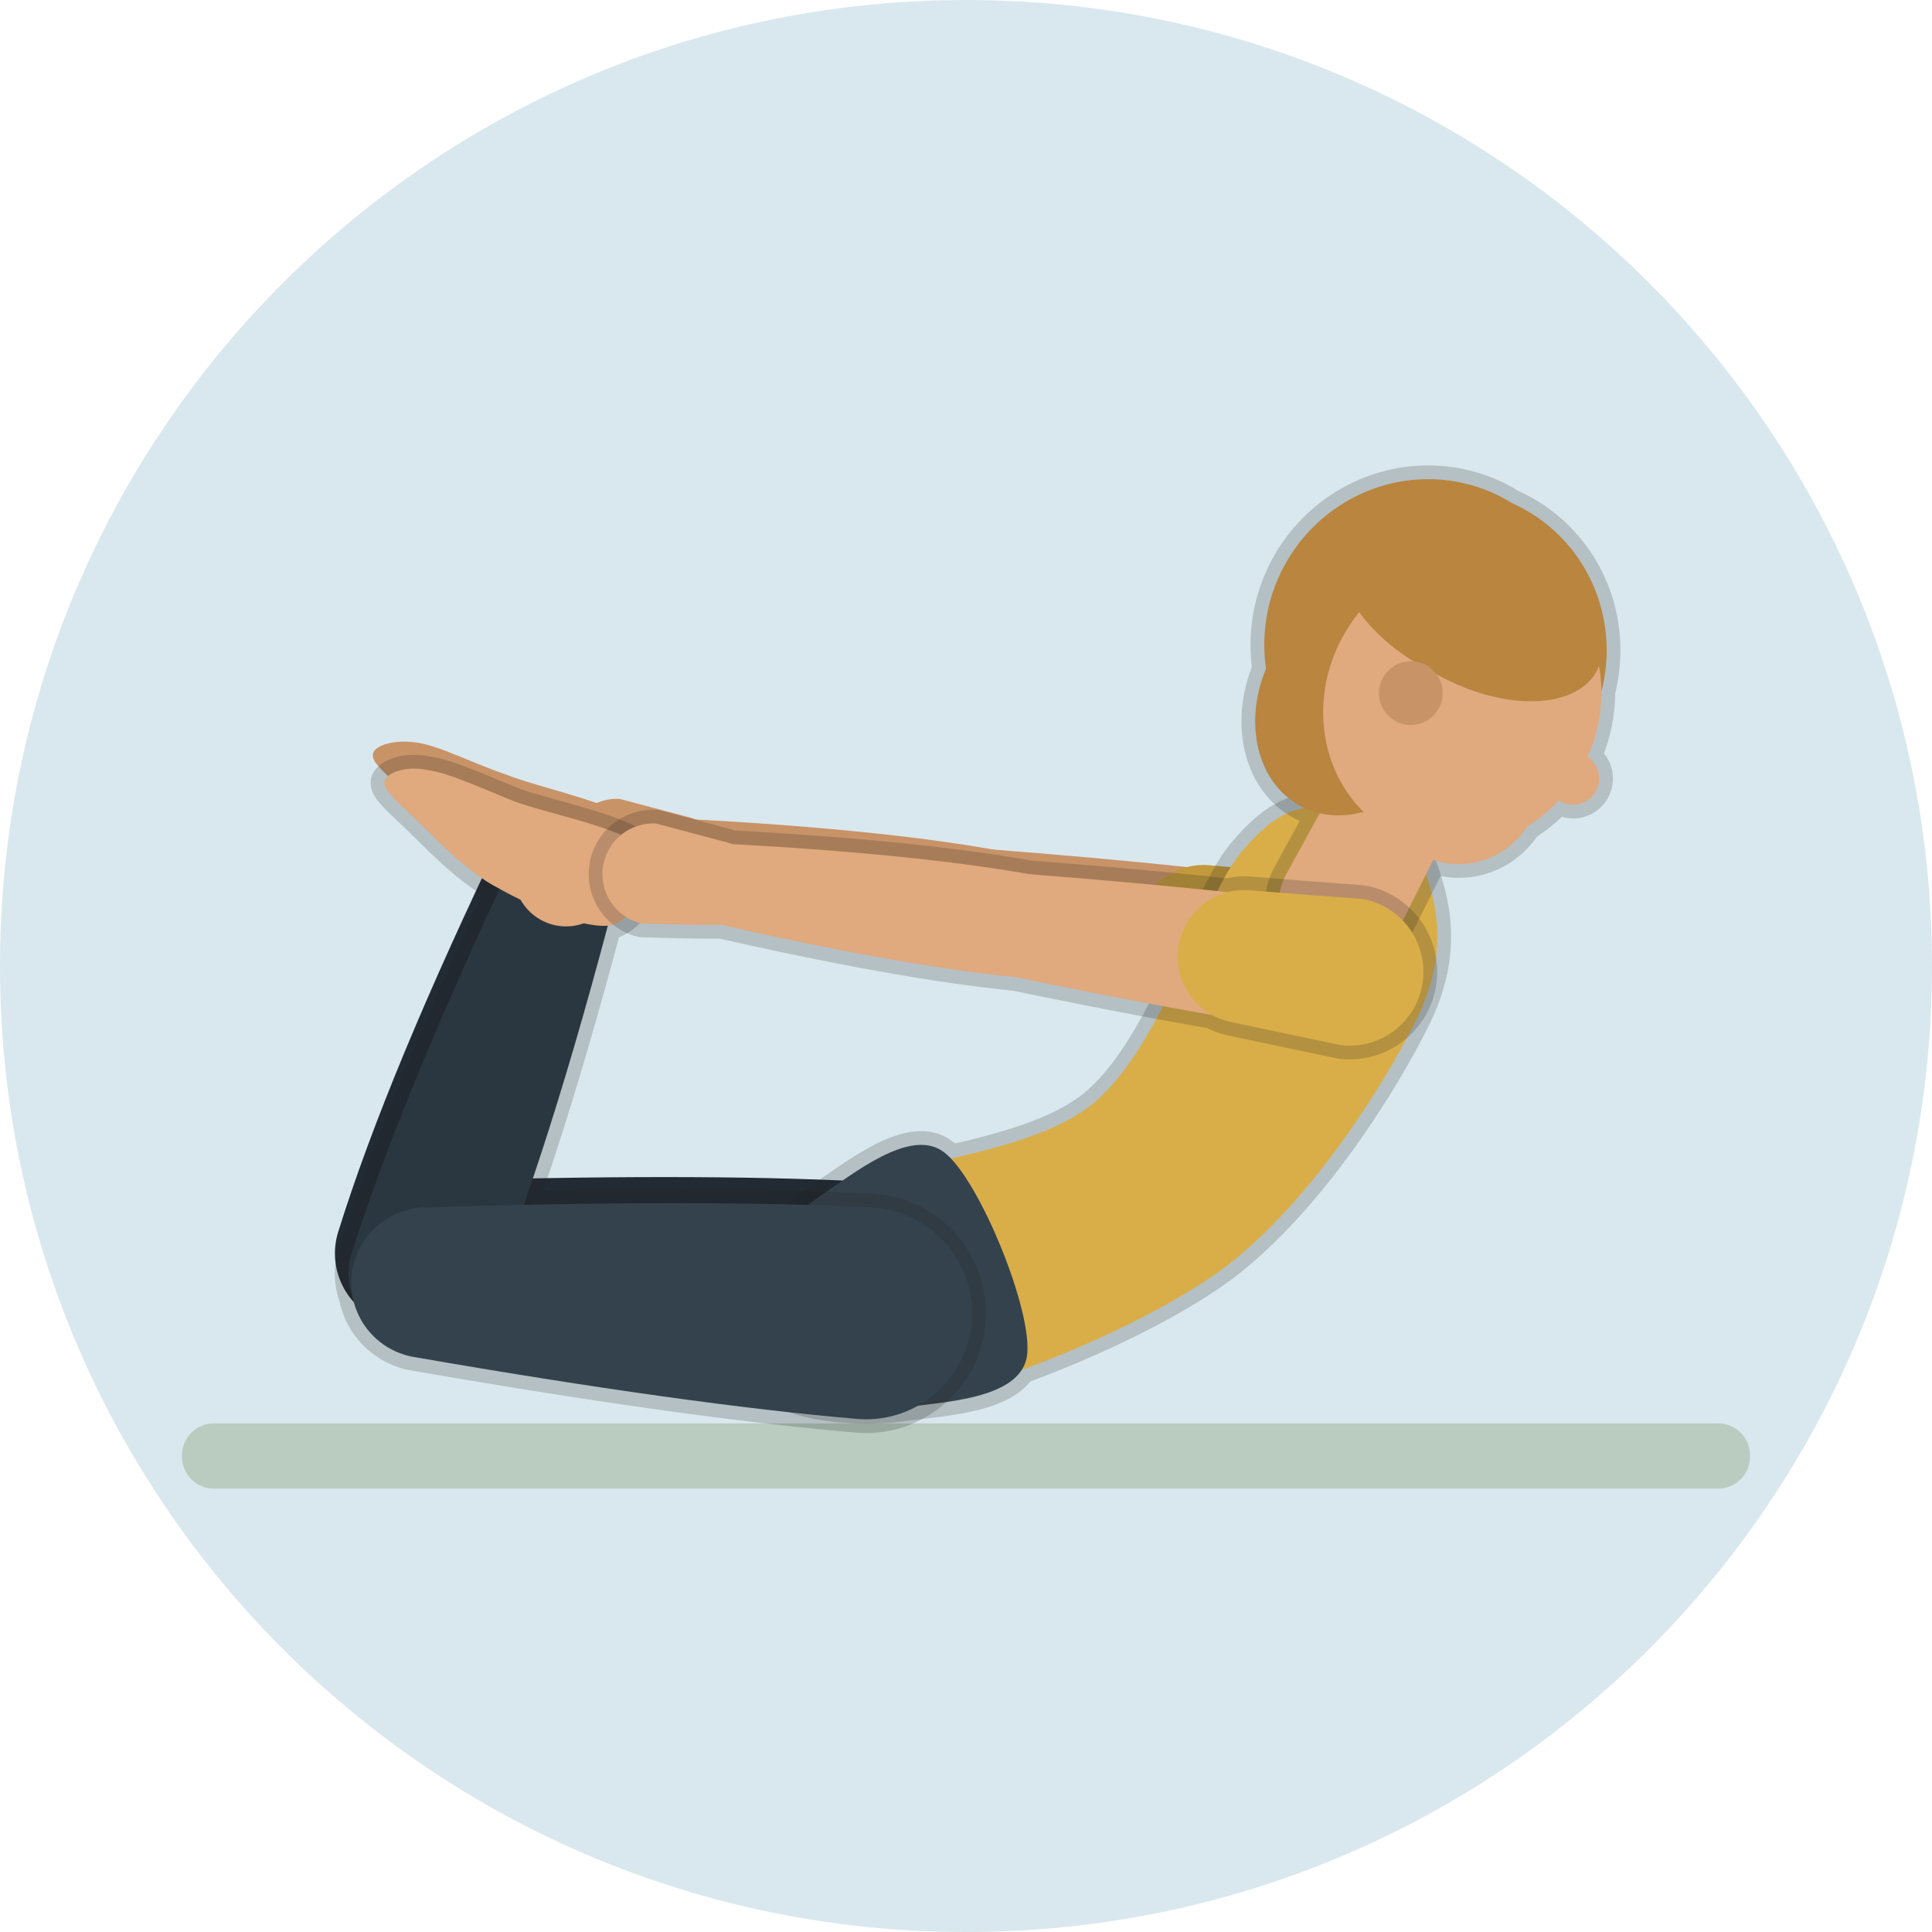
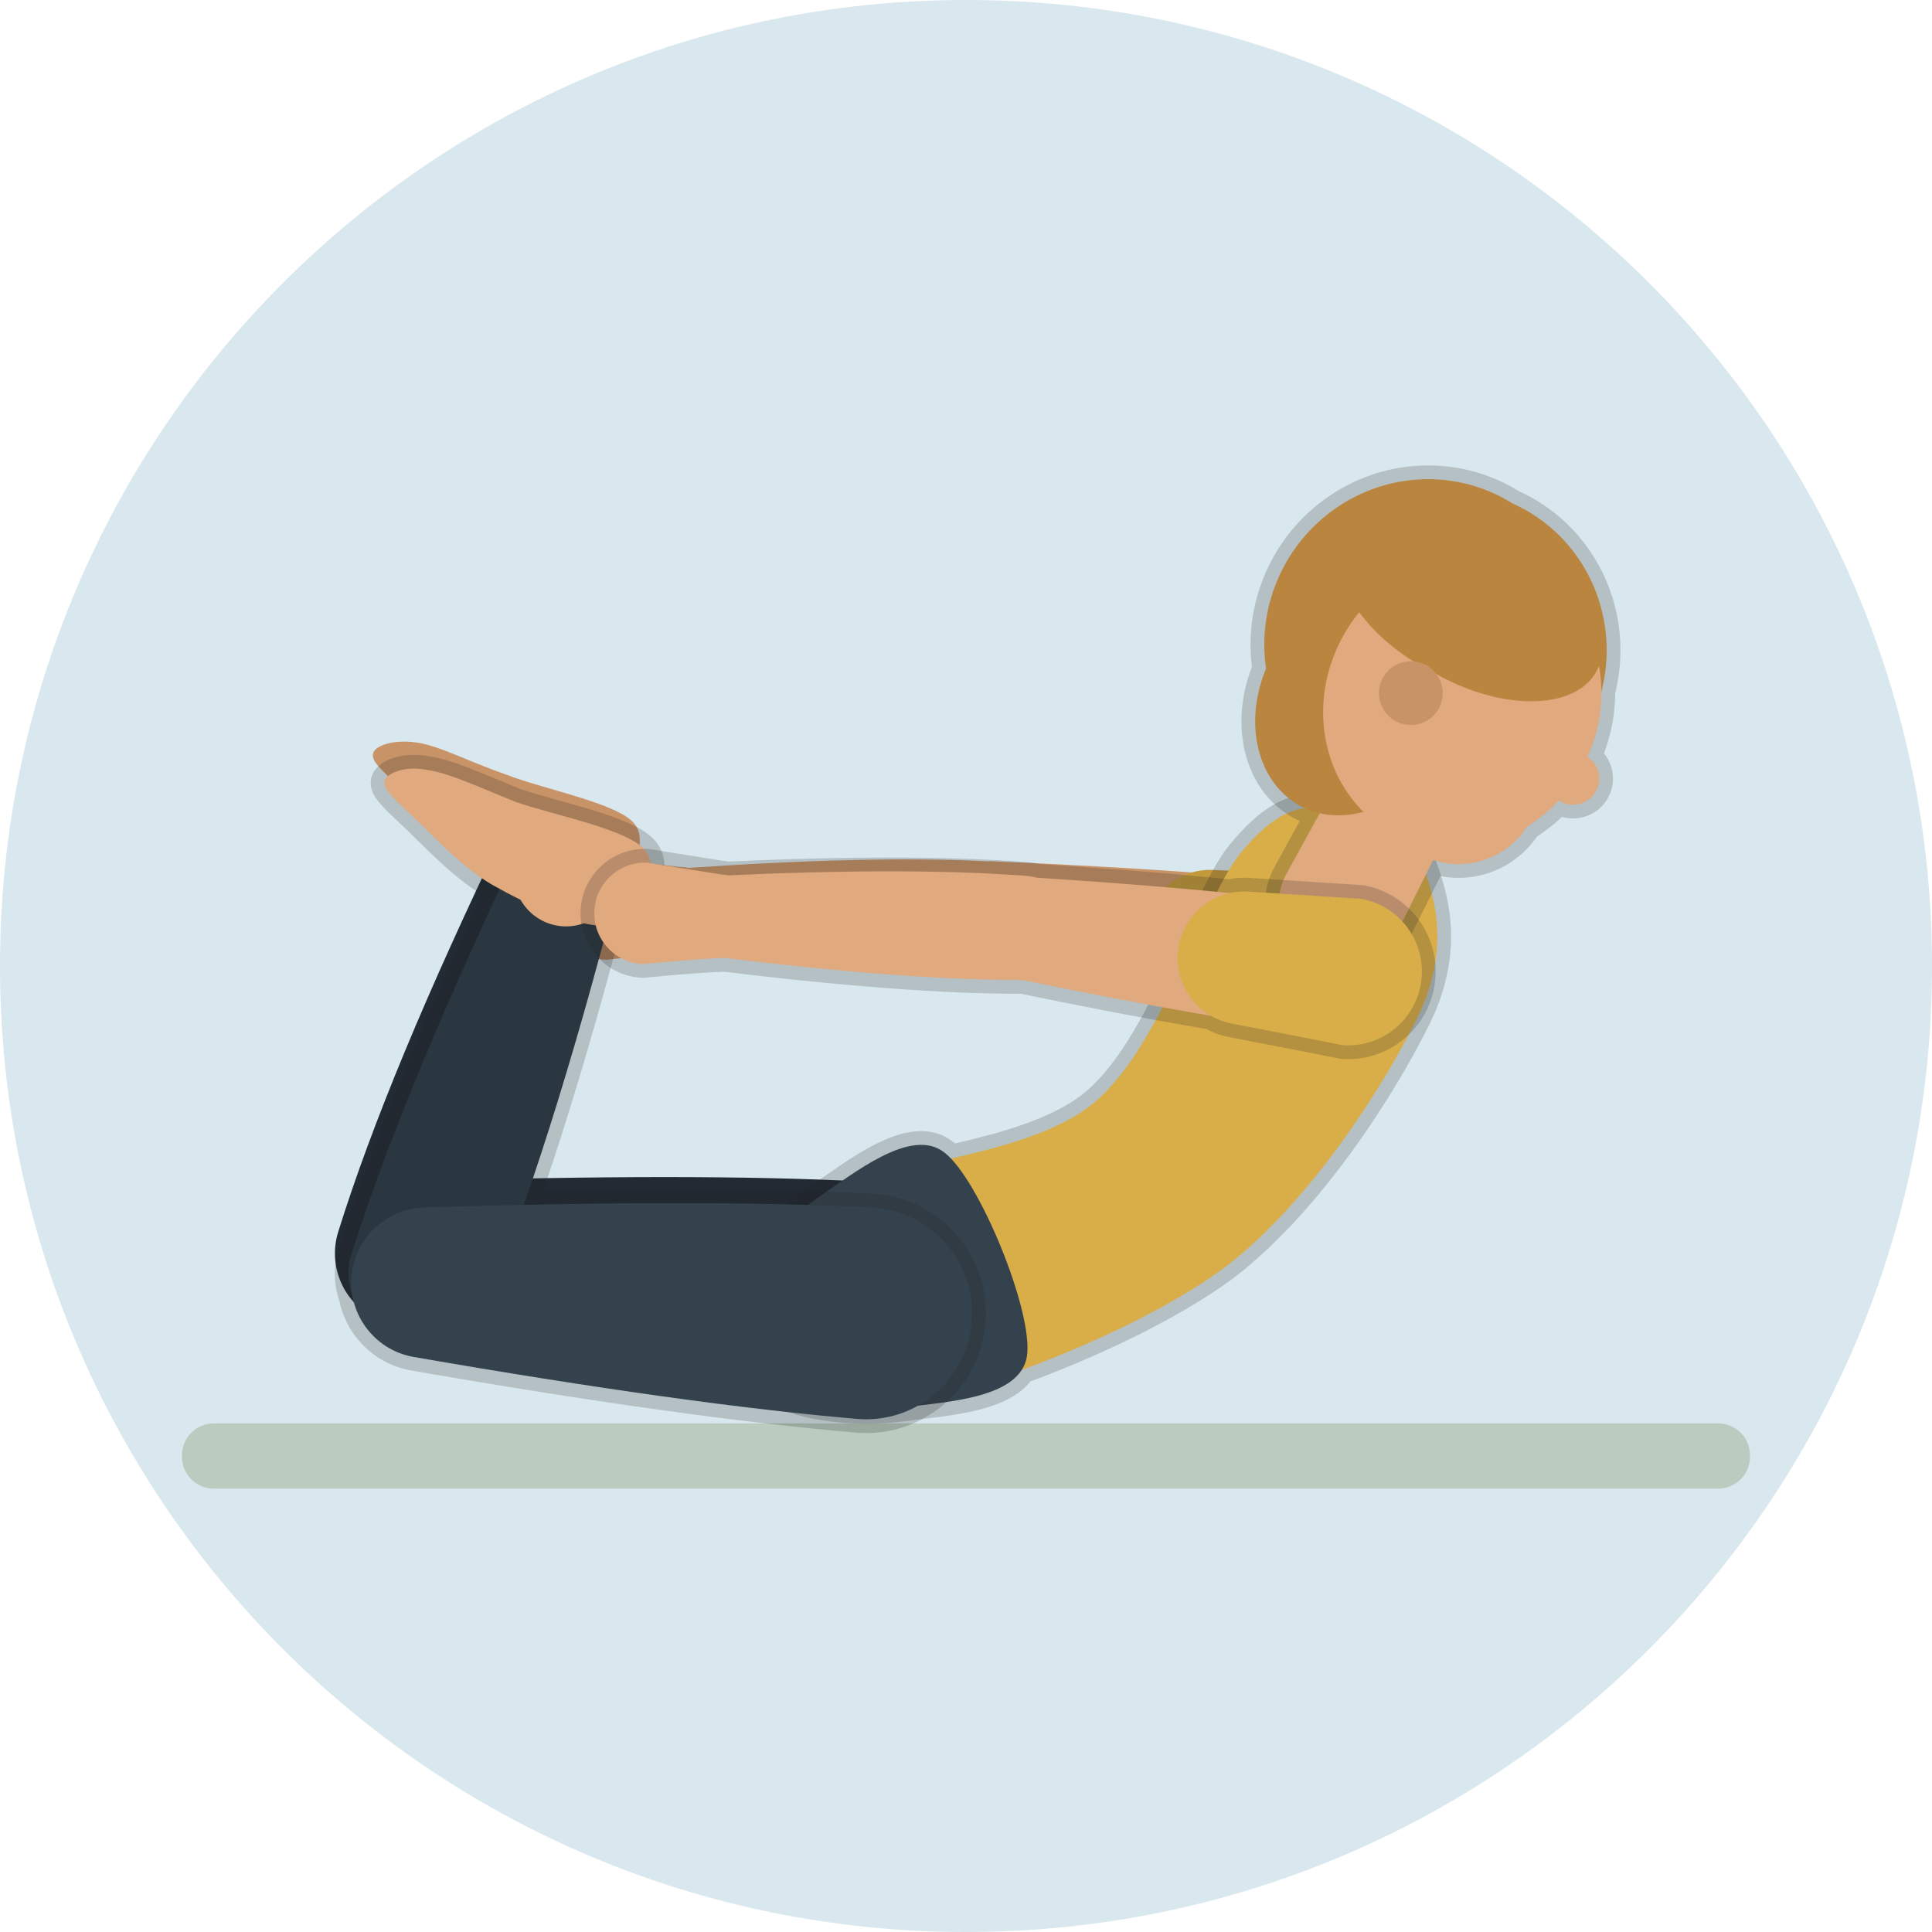
<svg xmlns="http://www.w3.org/2000/svg" viewBox="0 0 200 200" width="400" height="400" role="img" aria-label="Figure lying on the belly holding both ankles with the chest and thighs lifted in a bow shape.">
  <circle cx="100" cy="100" r="100" fill="#D9E8EE" />
  <clipPath id="ccqmp7z">
    <circle cx="100" cy="100" r="100" />
  </clipPath>
  <g clip-path="url(#ccqmp7z)">
    <g transform="translate(100.0 148.1) scale(1.500)">
      <rect x="-54.108" y="-0.5" width="108.215" height="4.5" rx="2.2" fill="#B9CCBF" />
      <g>
-         <path d="M24.8 -37.7Q16.1 -39.0 1.9 -40.1A3.6 3.6 0 0 0 0.9 -33.0Q14.9 -30.1 23.5 -28.9A4.4 4.4 0 0 0 24.8 -37.7Z" fill="#C99368" />
-         <path d="M24.9 -38.3Q21.9 -38.6 17.0 -39.0A4.6 4.6 0 0 0 15.8 -29.8Q20.5 -28.9 23.4 -28.3A5.1 5.1 0 0 0 24.9 -38.3Z" fill="#C29A3C" />
-         <path d="M1.9 -40.1Q-6.0 -41.5 -19.0 -42.2A2.8 2.8 0 0 0 -19.8 -36.7Q-7.1 -33.8 0.9 -33.0A3.6 3.6 0 0 0 1.9 -40.1Z" fill="#C99368" />
-         <path d="M-19.0 -42.3Q-20.9 -42.8 -23.9 -43.6A3.5 3.5 0 0 0 -24.9 -36.7Q-21.7 -36.6 -19.8 -36.6A2.9 2.9 0 0 0 -19.0 -42.3Z" fill="#C99368" />
+         <path d="M24.6 -37.7Q15.9 -38.7 1.7 -39.3A3.6 3.6 0 0 0 0.9 -32.2Q15.0 -29.8 23.7 -28.9A4.4 4.4 0 0 0 24.6 -37.7Z" fill="#C99368" />
+         <path d="M24.7 -38.4Q21.7 -38.5 16.9 -38.7A4.6 4.6 0 0 0 15.9 -29.6Q20.7 -28.8 23.6 -28.3A5.1 5.1 0 0 0 24.7 -38.4Z" fill="#C29A3C" />
+         <path d="M1.3 -39.3Q-6.7 -39.7 -19.7 -38.8A2.8 2.8 0 0 0 -19.8 -33.2Q-6.7 -31.9 1.2 -32.2A3.6 3.6 0 0 0 1.3 -39.3Z" fill="#C99368" />
+         <path d="M-19.7 -38.9Q-21.6 -39.1 -24.7 -39.5A3.5 3.5 0 0 0 -24.8 -32.5Q-21.7 -32.8 -19.8 -33.1A2.9 2.9 0 0 0 -19.7 -38.9Z" fill="#C99368" />
      </g>
      <g>
        <path d="M-33.9 -10.4Q-29.5 -20.9 -24.9 -39.0A3.7 3.7 0 0 0 -31.8 -41.5Q-39.9 -24.7 -43.3 -13.8A5.0 5.0 0 0 0 -33.9 -10.4Z" fill="#222B33" />
        <path d="M-7.2 -17.2Q-18.9 -17.8 -38.2 -17.2A5.2 5.2 0 0 0 -39.0 -6.9Q-19.9 -3.7 -8.2 -2.6A7.3 7.3 0 0 0 -7.2 -17.2Z" fill="#222B33" />
        <path d="M-28.3 -36.7A3.6 3.6 0.0 1 0 -28.3 -43.9A3.6 3.6 0.0 1 0 -28.3 -36.7Z" fill="#C99368" />
        <path d="M-25.2 -36.8C-23.5 -37.2 -21.7 -40.5 -22.9 -41.9C-24.0 -43.3 -29.3 -44.3 -31.8 -45.3C-34.4 -46.2 -36.4 -47.3 -38.0 -47.5C-39.5 -47.7 -40.7 -47.3 -40.9 -46.8C-41.1 -46.2 -40.4 -45.7 -39.1 -44.4C-37.8 -43.1 -35.3 -40.5 -33.0 -39.2C-30.7 -37.9 -26.8 -36.3 -25.2 -36.8Z" fill="#C99368" />
      </g>
      <g>
        <path d="M-10.1 -15.9C-6.4 -18.6 3.9 -18.6 8.8 -22.6C13.6 -26.6 16.2 -36.4 18.9 -39.8C21.7 -43.2 23.3 -43.1 25.4 -43.0C27.4 -42.9 30.5 -41.5 31.5 -39.1C32.4 -36.7 33.4 -33.2 31.2 -28.6C28.9 -23.9 23.8 -15.8 17.9 -11.3C12.0 -6.9 0.8 -2.6 -4.4 -1.9C-9.6 -1.1 -12.4 -4.2 -13.3 -6.6C-14.3 -8.9 -13.8 -13.2 -10.1 -15.9ZM-10.2 -16.1C-7.8 -17.7 -3.8 -21.0 -1.5 -19.2C0.9 -17.4 4.7 -8.1 4.2 -5.1C3.7 -2.2 -1.4 -2.0 -4.3 -1.6C-7.2 -1.2 -11.3 -1.5 -13.2 -2.8C-15.2 -4.1 -16.4 -7.1 -15.9 -9.3C-15.3 -11.5 -12.6 -14.4 -10.2 -16.1Z" fill="#1E1F1D" stroke="#1E1F1D" stroke-width="1.9" stroke-linejoin="round" opacity="0.2" />
        <path d="M-10.1 -15.9C-6.4 -18.6 3.9 -18.6 8.8 -22.6C13.6 -26.6 16.2 -36.4 18.9 -39.8C21.7 -43.2 23.3 -43.1 25.4 -43.0C27.4 -42.9 30.5 -41.5 31.5 -39.1C32.4 -36.7 33.4 -33.2 31.2 -28.6C28.9 -23.9 23.8 -15.8 17.9 -11.3C12.0 -6.9 0.8 -2.6 -4.4 -1.9C-9.6 -1.1 -12.4 -4.2 -13.3 -6.6C-14.3 -8.9 -13.8 -13.2 -10.1 -15.9Z" fill="#D9AE48" />
        <path d="M-10.2 -16.1C-7.8 -17.7 -3.8 -21.0 -1.5 -19.2C0.9 -17.4 4.7 -8.1 4.2 -5.1C3.7 -2.2 -1.4 -2.0 -4.3 -1.6C-7.2 -1.2 -11.3 -1.5 -13.2 -2.8C-15.2 -4.1 -16.4 -7.1 -15.9 -9.3C-15.3 -11.5 -12.6 -14.4 -10.2 -16.1Z" fill="#34424D" />
      </g>
      <g>
        <path d="M29.7 -34.3Q32.5 -39.9 37.1 -49.1A4.0 4.0 0 0 0 30.1 -52.8Q25.1 -43.9 22.1 -38.4A4.3 4.3 0 0 0 29.7 -34.3ZM23.1 -43.1A6.6 8.2 28.0 1 0 30.8 -57.6A6.6 8.2 28.0 1 0 23.1 -43.1ZM27.1 -44.1A11.1 11.3 28.0 1 0 37.7 -64.0A11.1 11.3 28.0 1 0 27.1 -44.1ZM29.5 -41.2A9.4 10.2 28.0 1 0 39.0 -59.3A9.4 10.2 28.0 1 0 29.5 -41.2ZM34.0 -39.1A5.6 5.6 0.0 1 0 34.0 -50.3A5.6 5.6 0.0 1 0 34.0 -39.1ZM41.9 -43.2A1.8 1.8 0.0 1 0 41.9 -46.8A1.8 1.8 0.0 1 0 41.9 -43.2ZM32.3 -52.3A9.3 5.4 28.0 1 0 37.4 -61.8A9.3 5.4 28.0 1 0 32.3 -52.3ZM30.7 -48.7A2.2 2.2 0.0 1 0 30.7 -53.1A2.2 2.2 0.0 1 0 30.7 -48.7Z" fill="#1E1F1D" stroke="#1E1F1D" stroke-width="1.9" stroke-linejoin="round" opacity="0.2" />
        <path d="M29.7 -34.3Q32.5 -39.9 37.1 -49.1A4.0 4.0 0 0 0 30.1 -52.8Q25.1 -43.9 22.1 -38.4A4.3 4.3 0 0 0 29.7 -34.3Z" fill="#E0A97E" />
        <path d="M23.1 -43.1A6.6 8.2 28.0 1 0 30.8 -57.6A6.6 8.2 28.0 1 0 23.1 -43.1Z" fill="#B9853F" />
        <path d="M27.1 -44.1A11.1 11.3 28.0 1 0 37.7 -64.0A11.1 11.3 28.0 1 0 27.1 -44.1Z" fill="#B9853F" />
        <path d="M29.5 -41.2A9.4 10.2 28.0 1 0 39.0 -59.3A9.4 10.2 28.0 1 0 29.5 -41.2Z" fill="#E0A97E" />
        <path d="M34.0 -39.1A5.6 5.6 0.0 1 0 34.0 -50.3A5.6 5.6 0.0 1 0 34.0 -39.1Z" fill="#E0A97E" />
        <path d="M41.9 -43.2A1.8 1.8 0.0 1 0 41.9 -46.8A1.8 1.8 0.0 1 0 41.9 -43.2Z" fill="#E0A97E" />
        <path d="M32.3 -52.3A9.3 5.4 28.0 1 0 37.4 -61.8A9.3 5.4 28.0 1 0 32.3 -52.3Z" fill="#B9853F" />
        <path d="M30.7 -48.7A2.2 2.2 0.0 1 0 30.7 -53.1A2.2 2.2 0.0 1 0 30.7 -48.7Z" fill="#C99368" />
      </g>
      <g>
        <path d="M-33.2 -8.5Q-28.8 -19.1 -24.1 -37.2A3.7 3.7 0 0 0 -31.1 -39.7Q-39.1 -22.8 -42.5 -11.9A5.0 5.0 0 0 0 -33.2 -8.5ZM-6.4 -15.4Q-18.2 -16.0 -37.5 -15.4A5.2 5.2 0 0 0 -38.2 -5.1Q-19.2 -1.8 -7.4 -0.8A7.3 7.3 0 0 0 -6.4 -15.4ZM-27.6 -34.8A3.6 3.6 0.0 1 0 -27.6 -42.0A3.6 3.6 0.0 1 0 -27.6 -34.8ZM-24.4 -34.9C-22.7 -35.4 -21.0 -38.6 -22.1 -40.0C-23.2 -41.5 -28.6 -42.5 -31.1 -43.4C-33.6 -44.4 -35.7 -45.4 -37.2 -45.6C-38.7 -45.9 -39.9 -45.4 -40.1 -44.9C-40.3 -44.4 -39.7 -43.8 -38.3 -42.5C-37.0 -41.3 -34.6 -38.6 -32.2 -37.4C-29.9 -36.1 -26.1 -34.5 -24.4 -34.9Z" fill="#1E1F1D" stroke="#1E1F1D" stroke-width="1.9" stroke-linejoin="round" opacity="0.2" />
        <path d="M-33.2 -8.5Q-28.8 -19.1 -24.1 -37.2A3.7 3.7 0 0 0 -31.1 -39.7Q-39.1 -22.8 -42.5 -11.9A5.0 5.0 0 0 0 -33.2 -8.5Z" fill="#2B3740" />
        <path d="M-6.4 -15.4Q-18.2 -16.0 -37.5 -15.4A5.2 5.2 0 0 0 -38.2 -5.1Q-19.2 -1.8 -7.4 -0.8A7.3 7.3 0 0 0 -6.4 -15.4Z" fill="#34424D" />
        <path d="M-27.6 -34.8A3.6 3.6 0.0 1 0 -27.6 -42.0A3.6 3.6 0.0 1 0 -27.6 -34.8Z" fill="#E0A97E" />
        <path d="M-24.4 -34.9C-22.7 -35.4 -21.0 -38.6 -22.1 -40.0C-23.2 -41.5 -28.6 -42.5 -31.1 -43.4C-33.6 -44.4 -35.7 -45.4 -37.2 -45.6C-38.7 -45.9 -39.9 -45.4 -40.1 -44.9C-40.3 -44.4 -39.7 -43.8 -38.3 -42.5C-37.0 -41.3 -34.6 -38.6 -32.2 -37.4C-29.9 -36.1 -26.1 -34.5 -24.4 -34.9Z" fill="#E0A97E" />
      </g>
      <g>
-         <path d="M27.3 -36.0Q18.6 -37.3 4.4 -38.4A3.6 3.6 0 0 0 3.4 -31.3Q17.4 -28.4 26.0 -27.3A4.4 4.4 0 0 0 27.3 -36.0ZM27.3 -36.7Q24.4 -36.9 19.5 -37.3A4.6 4.6 0 0 0 18.3 -28.2Q23.0 -27.2 25.9 -26.6A5.1 5.1 0 0 0 27.3 -36.7ZM4.4 -38.4Q-3.5 -39.8 -16.5 -40.5A2.8 2.8 0 0 0 -17.3 -35.0Q-4.6 -32.1 3.4 -31.3A3.6 3.6 0 0 0 4.4 -38.4ZM-16.5 -40.6Q-18.4 -41.1 -21.4 -41.9A3.5 3.5 0 0 0 -22.4 -35.0Q-19.3 -34.9 -17.3 -34.9A2.9 2.9 0 0 0 -16.5 -40.6Z" fill="#1E1F1D" stroke="#1E1F1D" stroke-width="1.9" stroke-linejoin="round" opacity="0.2" />
-         <path d="M27.3 -36.0Q18.6 -37.3 4.4 -38.4A3.6 3.6 0 0 0 3.4 -31.3Q17.4 -28.4 26.0 -27.3A4.4 4.4 0 0 0 27.3 -36.0Z" fill="#E0A97E" />
-         <path d="M27.3 -36.7Q24.4 -36.9 19.5 -37.3A4.6 4.6 0 0 0 18.3 -28.2Q23.0 -27.2 25.9 -26.6A5.1 5.1 0 0 0 27.3 -36.7Z" fill="#D9AE48" />
-         <path d="M4.4 -38.4Q-3.5 -39.8 -16.5 -40.5A2.8 2.8 0 0 0 -17.3 -35.0Q-4.6 -32.1 3.4 -31.3A3.6 3.6 0 0 0 4.4 -38.4Z" fill="#E0A97E" />
-         <path d="M-16.5 -40.6Q-18.4 -41.1 -21.4 -41.9A3.5 3.5 0 0 0 -22.4 -35.0Q-19.3 -34.9 -17.3 -34.9A2.9 2.9 0 0 0 -16.5 -40.6Z" fill="#E0A97E" />
+         <path d="M27.2 -36.0Q18.6 -37.3 4.3 -38.2A3.6 3.6 0 0 0 3.4 -31.2Q17.4 -28.3 26.0 -27.3A4.4 4.4 0 0 0 27.2 -36.0ZM27.3 -36.7Q24.3 -36.9 19.5 -37.2A4.6 4.6 0 0 0 18.3 -28.1Q23.0 -27.2 26.0 -26.6A5.1 5.1 0 0 0 27.3 -36.7ZM4.0 -38.3Q-4.0 -38.9 -17.0 -38.3A2.8 2.8 0 0 0 -17.3 -32.7Q-4.3 -31.1 3.7 -31.1A3.6 3.6 0 0 0 4.0 -38.3ZM-17.0 -38.4Q-18.9 -38.7 -22.0 -39.2A3.5 3.5 0 0 0 -22.3 -32.2Q-19.2 -32.5 -17.3 -32.6A2.9 2.9 0 0 0 -17.0 -38.4Z" fill="#1E1F1D" stroke="#1E1F1D" stroke-width="1.9" stroke-linejoin="round" opacity="0.2" />
+         <path d="M27.2 -36.0Q18.6 -37.3 4.3 -38.2A3.6 3.6 0 0 0 3.4 -31.2Q17.4 -28.3 26.0 -27.3A4.4 4.4 0 0 0 27.2 -36.0Z" fill="#E0A97E" />
+         <path d="M27.3 -36.7Q24.3 -36.9 19.5 -37.2A4.6 4.6 0 0 0 18.3 -28.1Q23.0 -27.2 26.0 -26.6A5.1 5.1 0 0 0 27.3 -36.7Z" fill="#D9AE48" />
+         <path d="M4.0 -38.3Q-4.0 -38.9 -17.0 -38.3A2.8 2.8 0 0 0 -17.3 -32.7Q-4.3 -31.1 3.7 -31.1A3.6 3.6 0 0 0 4.0 -38.3Z" fill="#E0A97E" />
+         <path d="M-17.0 -38.4Q-18.9 -38.7 -22.0 -39.2A3.5 3.5 0 0 0 -22.3 -32.2Q-19.2 -32.5 -17.3 -32.6A2.9 2.9 0 0 0 -17.0 -38.4Z" fill="#E0A97E" />
      </g>
    </g>
  </g>
</svg>
